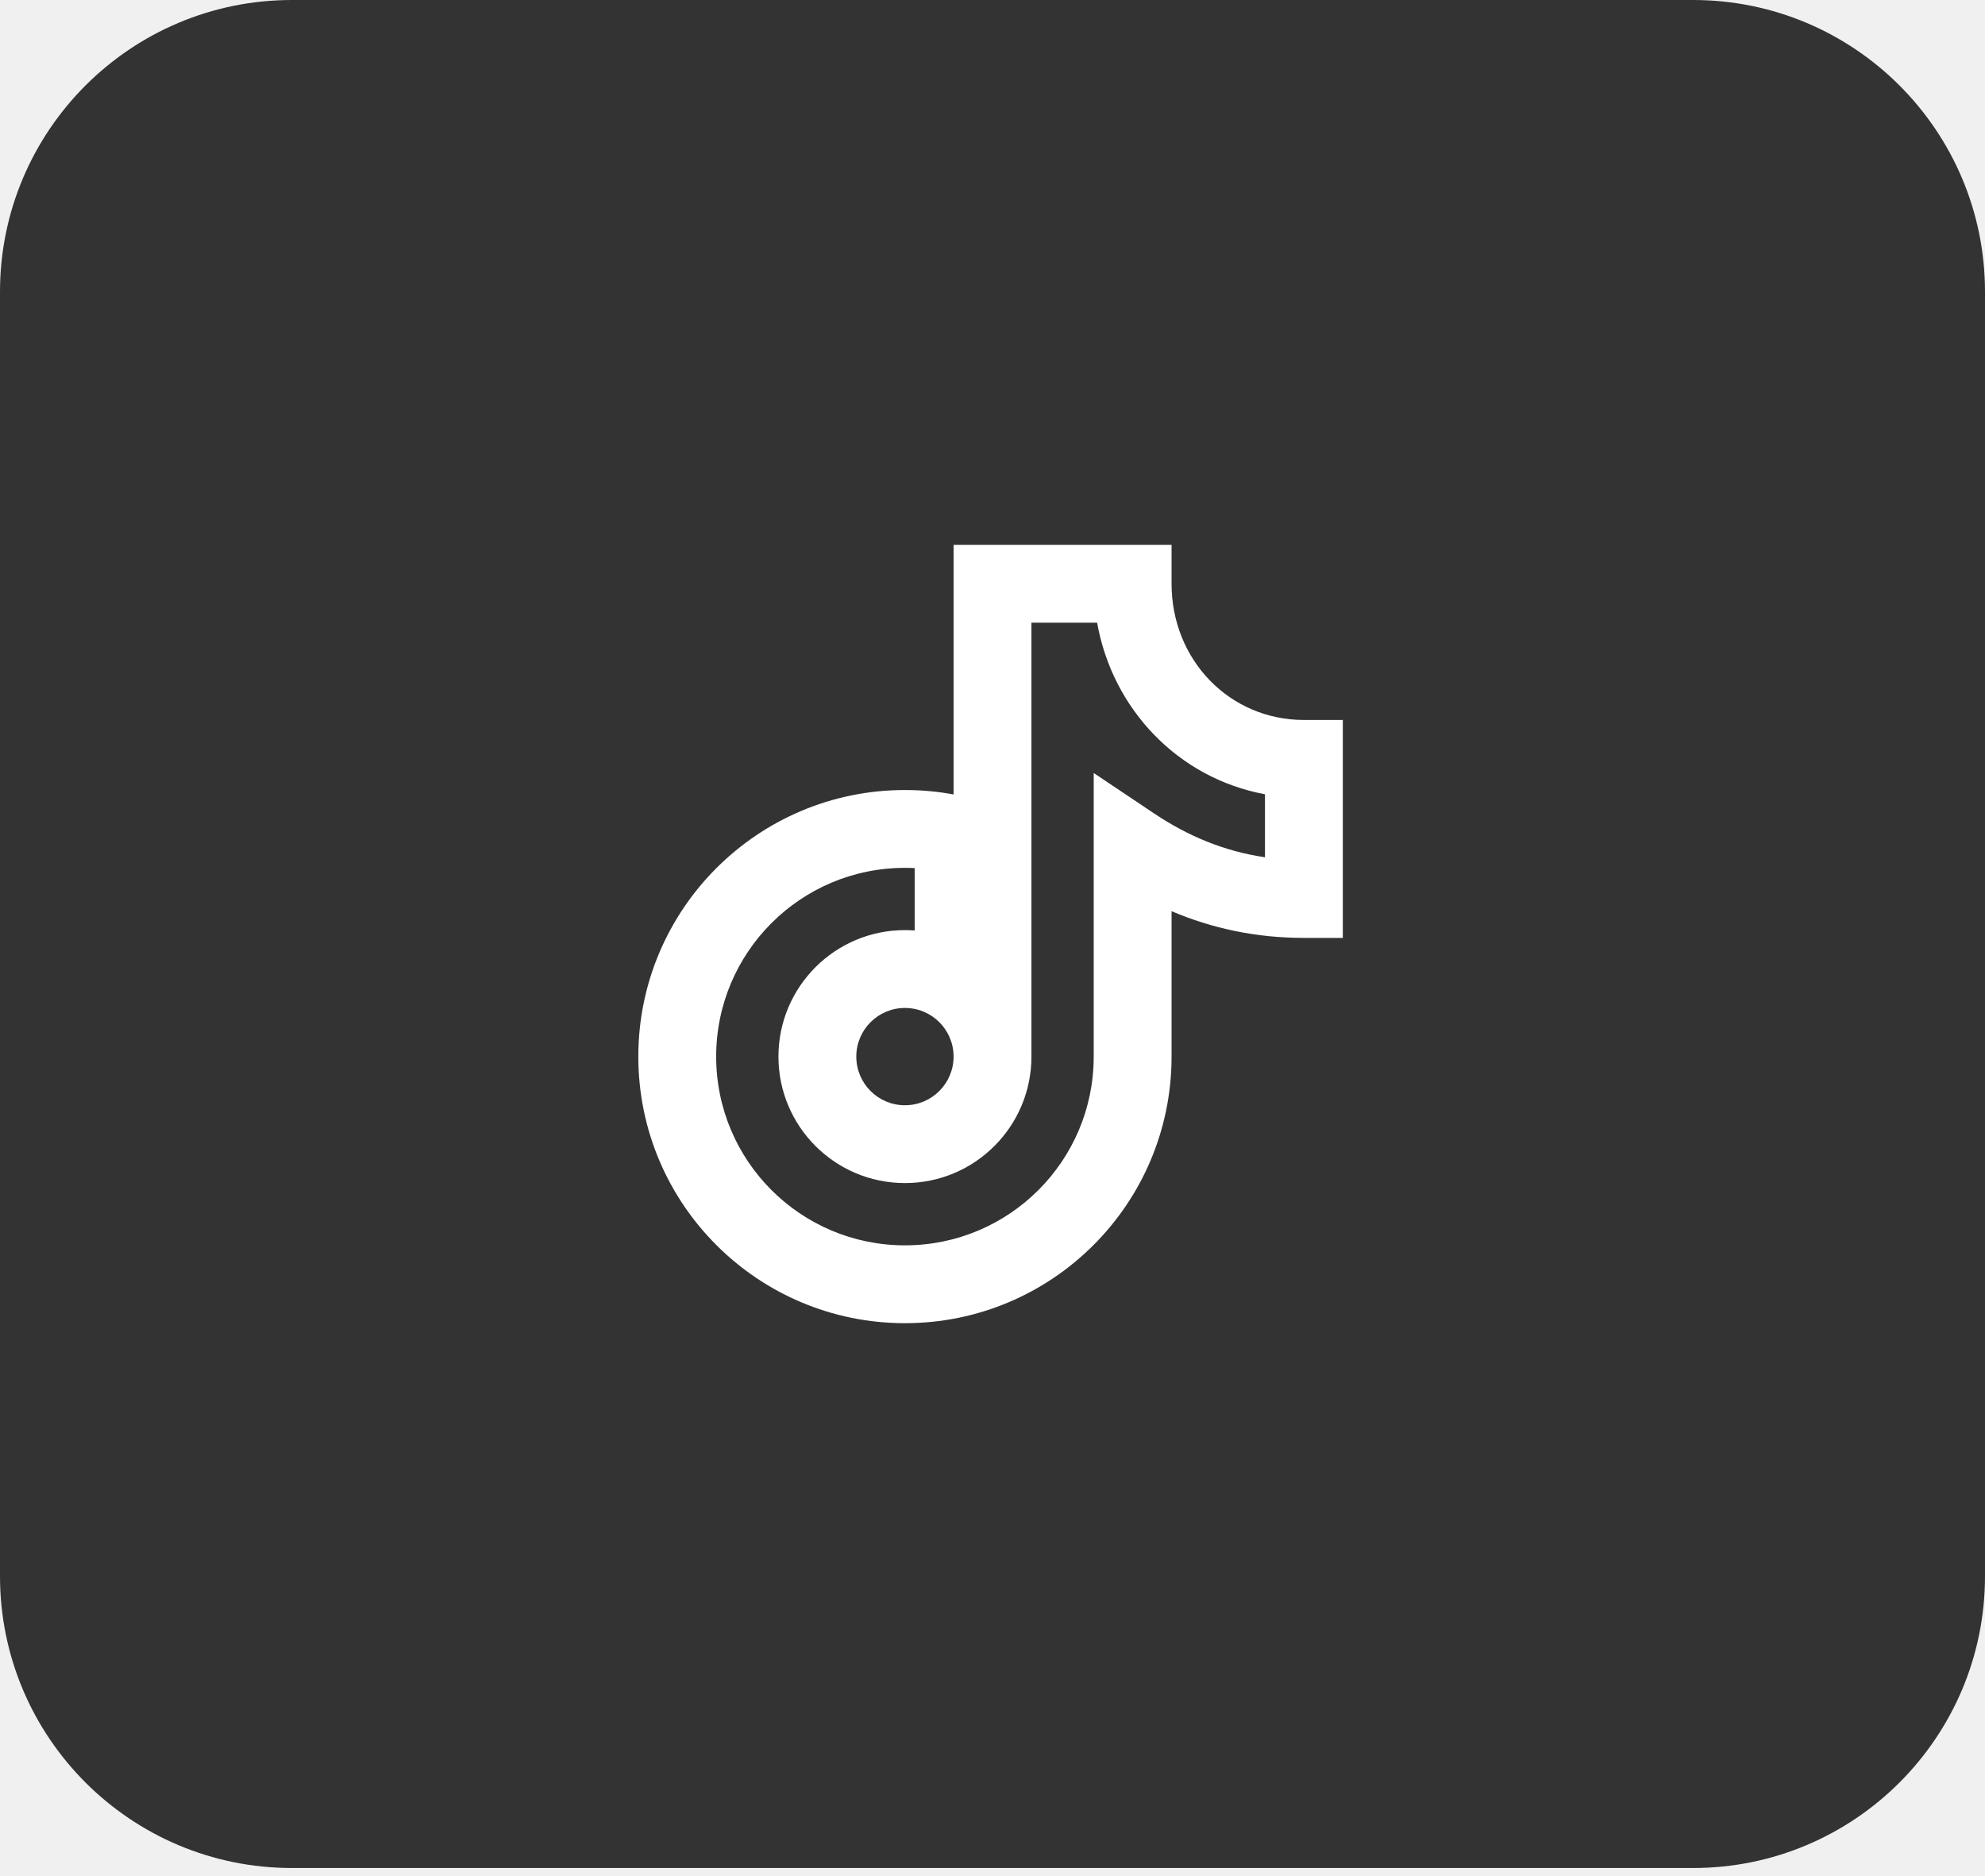
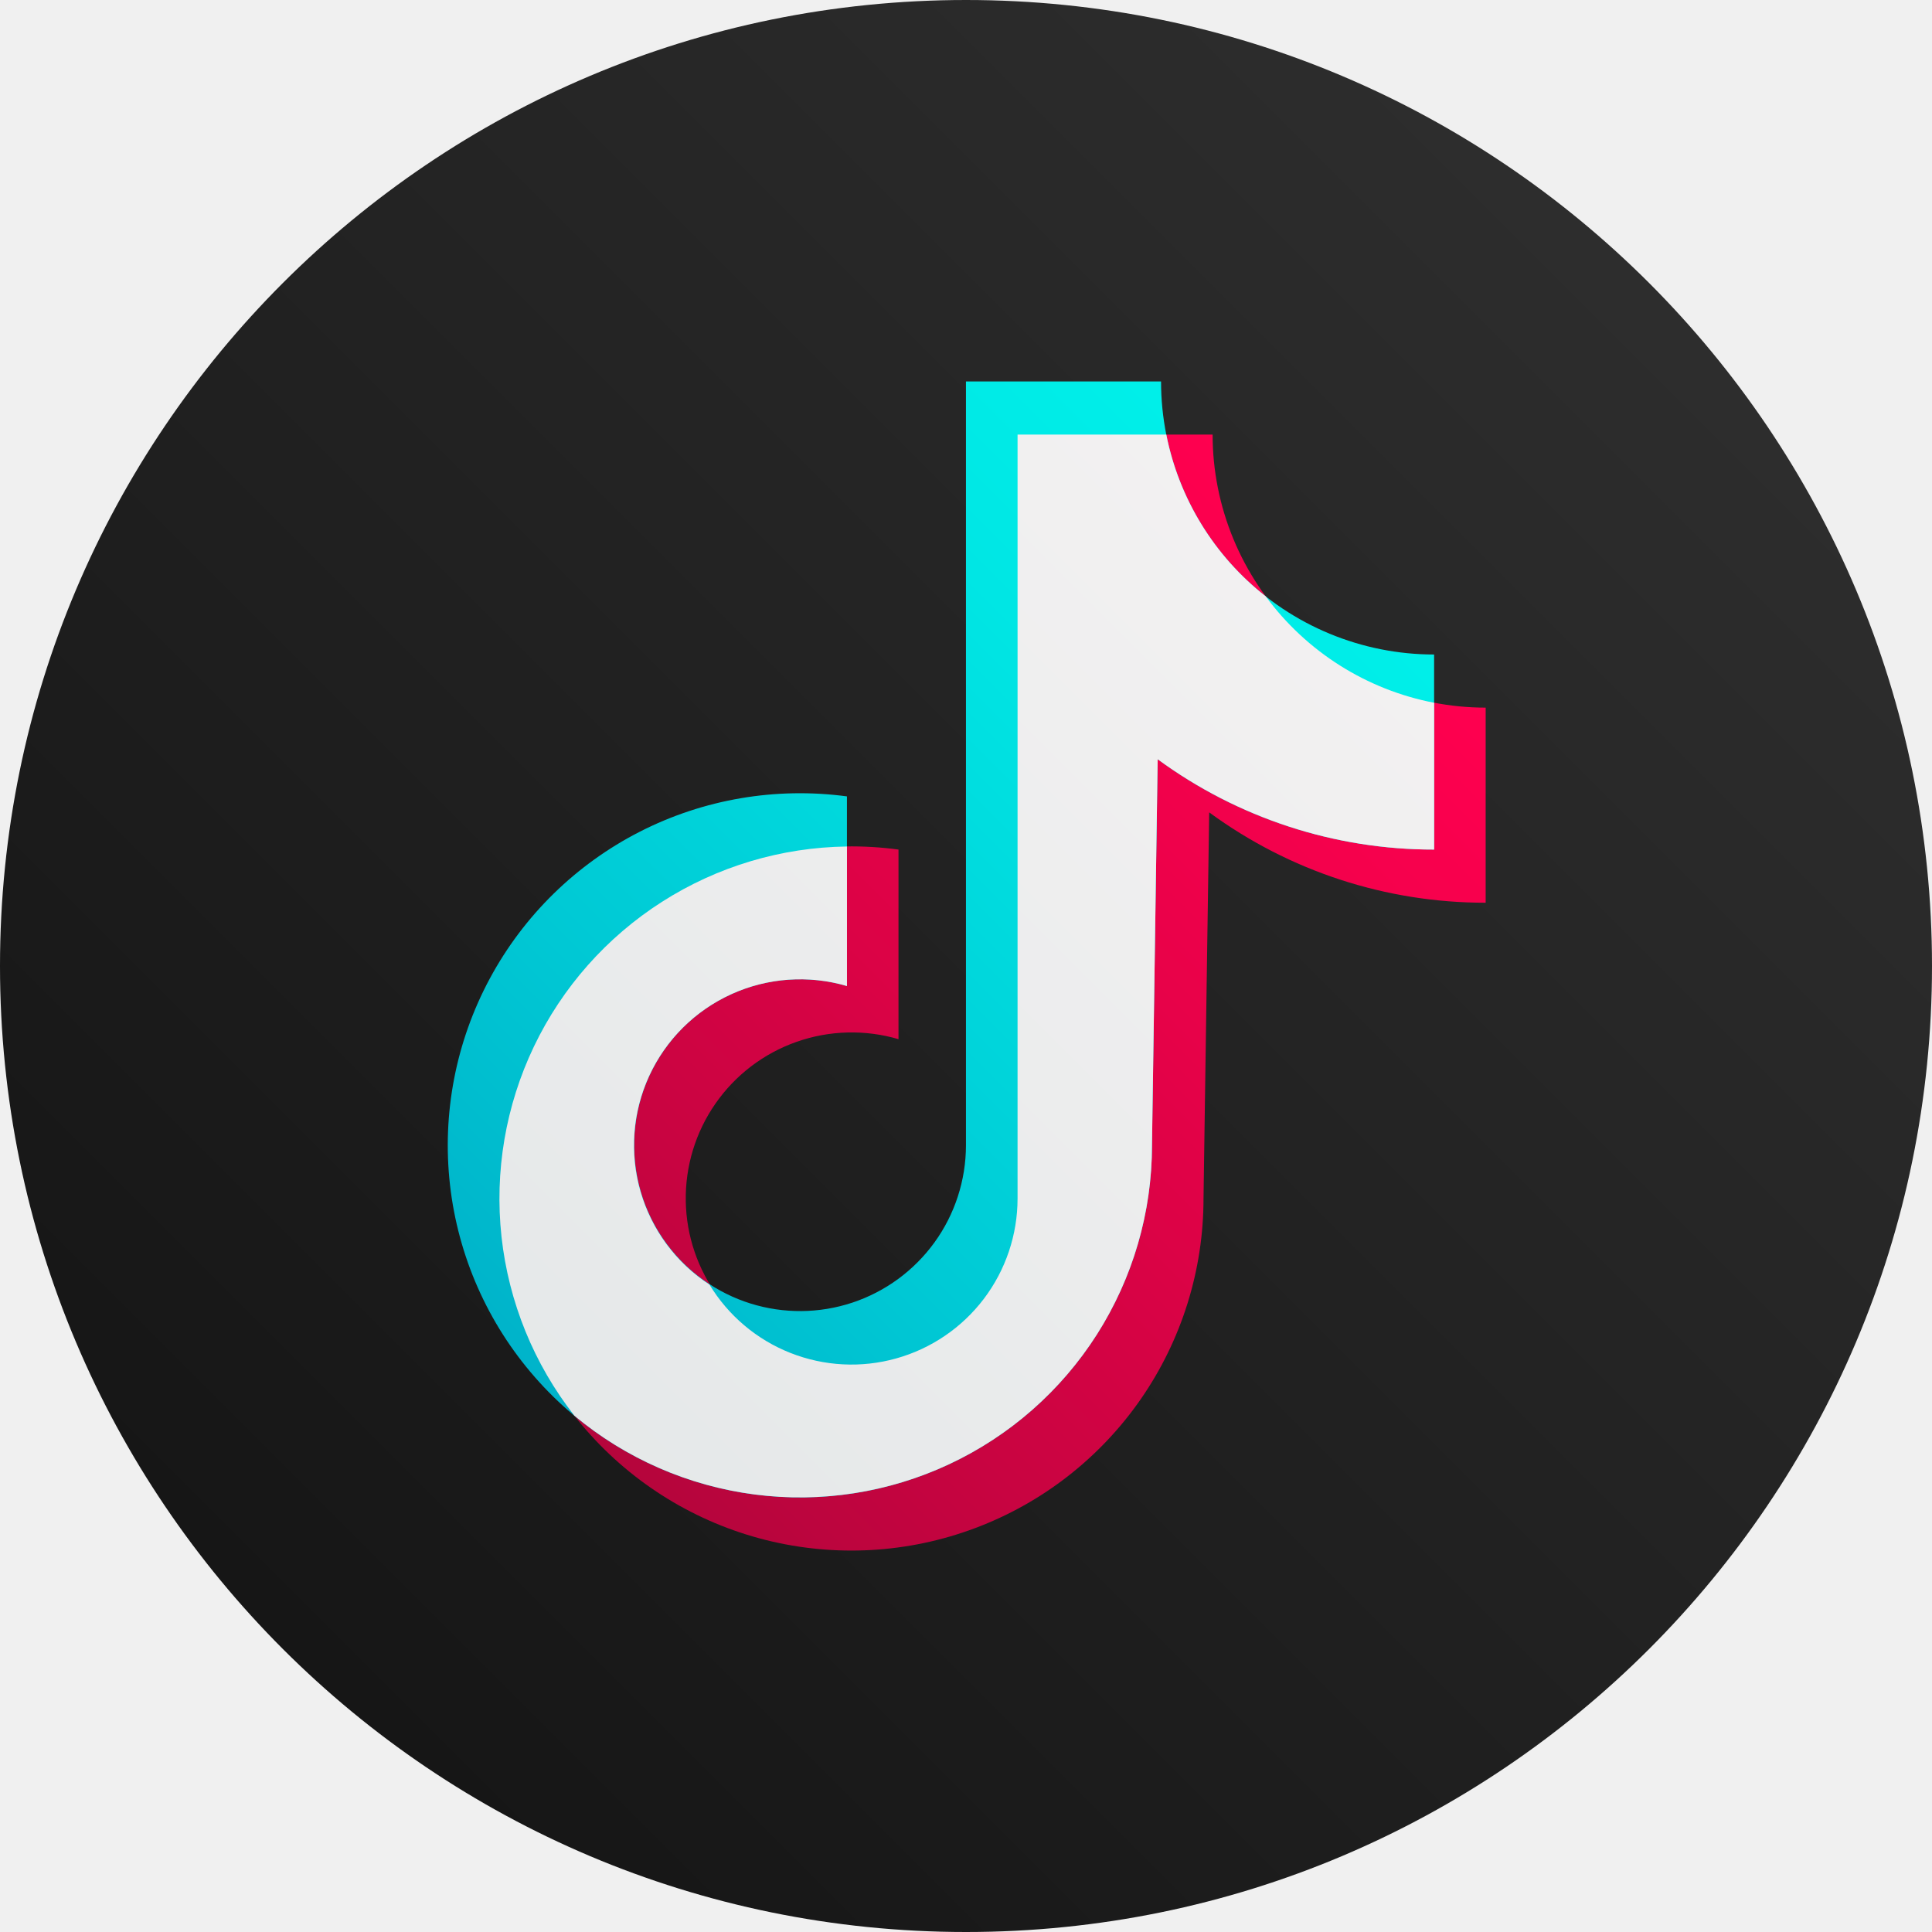
- <svg xmlns="http://www.w3.org/2000/svg" width="91" height="86" viewBox="0 0 91 86" fill="none">
-   <rect width="91" height="85.647" rx="13.382" fill="#333333" />
-   <path d="M43.716 24.98V36.425C42.992 36.291 42.247 36.222 41.486 36.222C34.736 36.222 29.263 41.694 29.263 48.444C29.263 55.195 34.736 60.667 41.486 60.667C48.236 60.667 53.709 55.195 53.709 48.444V41.777C55.557 42.563 57.573 43.002 59.775 43.002H61.56V33.01H59.775C56.378 33.01 53.709 30.267 53.709 26.765V24.98H43.716ZM47.285 28.549H50.296C50.999 32.51 54.006 35.679 57.991 36.416V39.305C56.139 39.034 54.467 38.339 52.917 37.301L50.14 35.442V48.444C50.14 53.224 46.266 57.098 41.486 57.098C36.707 57.098 32.832 53.224 32.832 48.444C32.832 43.665 36.707 39.79 41.486 39.79C41.636 39.79 41.785 39.794 41.932 39.801V42.662C41.785 42.651 41.636 42.645 41.486 42.645C38.283 42.645 35.687 45.242 35.687 48.444C35.687 51.647 38.283 54.243 41.486 54.243C44.689 54.243 47.285 51.647 47.285 48.444C47.285 41.813 47.283 35.181 47.285 28.549ZM39.256 48.444C39.256 47.212 40.254 46.214 41.486 46.214C42.718 46.214 43.716 47.212 43.716 48.444C43.716 49.676 42.718 50.675 41.486 50.675C40.254 50.675 39.256 49.676 39.256 48.444Z" fill="white" />
+ <svg xmlns="http://www.w3.org/2000/svg" width="48" height="48" viewBox="0 0 48 48" fill="none">
+   <g clip-path="url(#clip0_3666_23034)">
+     <path d="M24 0C10.745 0 0 10.745 0 24C0 37.255 10.745 48 24 48C37.255 48 48 37.255 48 24C48 10.745 37.255 0 24 0Z" fill="url(#paint0_linear_3666_23034)" />
+     <path d="M36.911 17.581C36.021 17.581 35.138 17.405 34.315 17.065C33.492 16.724 32.744 16.224 32.114 15.594C31.484 14.964 30.985 14.216 30.644 13.393C30.303 12.57 30.127 11.688 30.127 10.797H25.28V29.776C25.279 30.642 25.006 31.485 24.499 32.186C23.992 32.888 23.278 33.411 22.456 33.684C21.635 33.956 20.749 33.964 19.924 33.704C19.098 33.445 18.375 32.932 17.857 32.239C17.339 31.546 17.052 30.707 17.038 29.842C17.023 28.977 17.281 28.129 17.775 27.419C18.269 26.708 18.974 26.171 19.791 25.884C20.607 25.597 21.493 25.574 22.323 25.818V21.107C20.559 20.869 18.764 21.175 17.178 21.984C15.593 22.793 14.292 24.066 13.449 25.634C12.606 27.202 12.262 28.989 12.462 30.758C12.662 32.527 13.396 34.193 14.568 35.533C15.739 36.873 17.292 37.824 19.018 38.259C20.744 38.693 22.562 38.591 24.228 37.965C25.895 37.34 27.331 36.221 28.345 34.757C29.358 33.294 29.901 31.556 29.901 29.776L30.042 20.183C32.034 21.645 34.44 22.431 36.911 22.428L36.911 17.581Z" fill="url(#paint1_linear_3666_23034)" />
+     <path d="M35.63 16.261C33.831 16.261 32.105 15.546 30.833 14.274C29.561 13.001 28.846 11.276 28.846 9.477H23.999V28.456C23.998 29.321 23.725 30.165 23.218 30.866C22.711 31.567 21.997 32.091 21.175 32.364C20.354 32.636 19.468 32.643 18.642 32.384C17.817 32.125 17.094 31.612 16.576 30.919C16.058 30.226 15.771 29.387 15.757 28.522C15.742 27.657 16 26.809 16.494 26.098C16.988 25.388 17.693 24.851 18.509 24.564C19.326 24.277 20.212 24.253 21.042 24.498V19.786C19.277 19.549 17.483 19.854 15.897 20.663C14.312 21.472 13.011 22.746 12.168 24.314C11.325 25.881 10.98 27.669 11.18 29.438C11.38 31.207 12.115 32.873 13.287 34.213C14.458 35.553 16.011 36.504 17.737 36.938C19.463 37.373 21.281 37.271 22.947 36.645C24.614 36.019 26.05 34.9 27.063 33.437C28.077 31.974 28.62 30.236 28.62 28.456L28.762 18.863C30.753 20.325 33.16 21.111 35.63 21.107L35.63 16.261Z" fill="url(#paint2_linear_3666_23034)" />
+     <path d="M35.631 17.46C33.954 17.137 32.46 16.194 31.448 14.818C30.169 13.817 29.292 12.39 28.976 10.797H25.281V29.776C25.281 30.677 24.986 31.553 24.442 32.271C23.897 32.988 23.133 33.508 22.265 33.75C21.398 33.993 20.475 33.944 19.637 33.613C18.799 33.282 18.093 32.685 17.626 31.915C16.796 31.375 16.188 30.553 15.913 29.602C15.638 28.649 15.715 27.63 16.129 26.73C16.544 25.83 17.268 25.11 18.17 24.7C19.072 24.29 20.092 24.218 21.043 24.498V21.031C19.412 21.052 17.82 21.528 16.446 22.406C15.072 23.284 13.97 24.528 13.266 25.999C12.562 27.47 12.283 29.108 12.46 30.729C12.638 32.35 13.265 33.889 14.27 35.172C15.547 36.237 17.101 36.917 18.75 37.13C20.4 37.344 22.076 37.083 23.582 36.378C25.088 35.673 26.362 34.554 27.255 33.151C28.147 31.747 28.621 30.119 28.621 28.456L28.762 18.863C30.754 20.324 33.161 21.111 35.631 21.107L35.631 17.46Z" fill="url(#paint3_linear_3666_23034)" />
+   </g>
+   <defs>
+     <linearGradient id="paint0_linear_3666_23034" x1="-0.126" y1="48.126" x2="47.878" y2="0.122" gradientUnits="userSpaceOnUse">
+       <stop stop-color="#111111" />
+       <stop offset="1" stop-color="#323232" />
+     </linearGradient>
+     <linearGradient id="paint1_linear_3666_23034" x1="14.349" y1="35.341" x2="34.51" y2="15.179" gradientUnits="userSpaceOnUse">
+       <stop stop-color="#B5053C" />
+       <stop offset="0.233" stop-color="#C90441" />
+       <stop offset="0.737" stop-color="#F0014B" />
+       <stop offset="1" stop-color="#FF004F" />
+     </linearGradient>
+     <linearGradient id="paint2_linear_3666_23034" x1="12.767" y1="34.32" x2="34.004" y2="13.083" gradientUnits="userSpaceOnUse">
+       <stop stop-color="#00B2C9" />
+       <stop offset="0.283" stop-color="#00C8D4" />
+       <stop offset="0.741" stop-color="#00E6E4" />
+       <stop offset="1" stop-color="#00F1EA" />
+     </linearGradient>
+     <linearGradient id="paint3_linear_3666_23034" x1="0.87" y1="47.519" x2="47.879" y2="0.511" gradientUnits="userSpaceOnUse">
+       <stop stop-color="#DDE3E4" />
+       <stop offset="1" stop-color="#FCF7F7" />
+     </linearGradient>
+     <clipPath id="clip0_3666_23034">
+       <rect width="48" height="48" fill="white" />
+     </clipPath>
+   </defs>
</svg>
